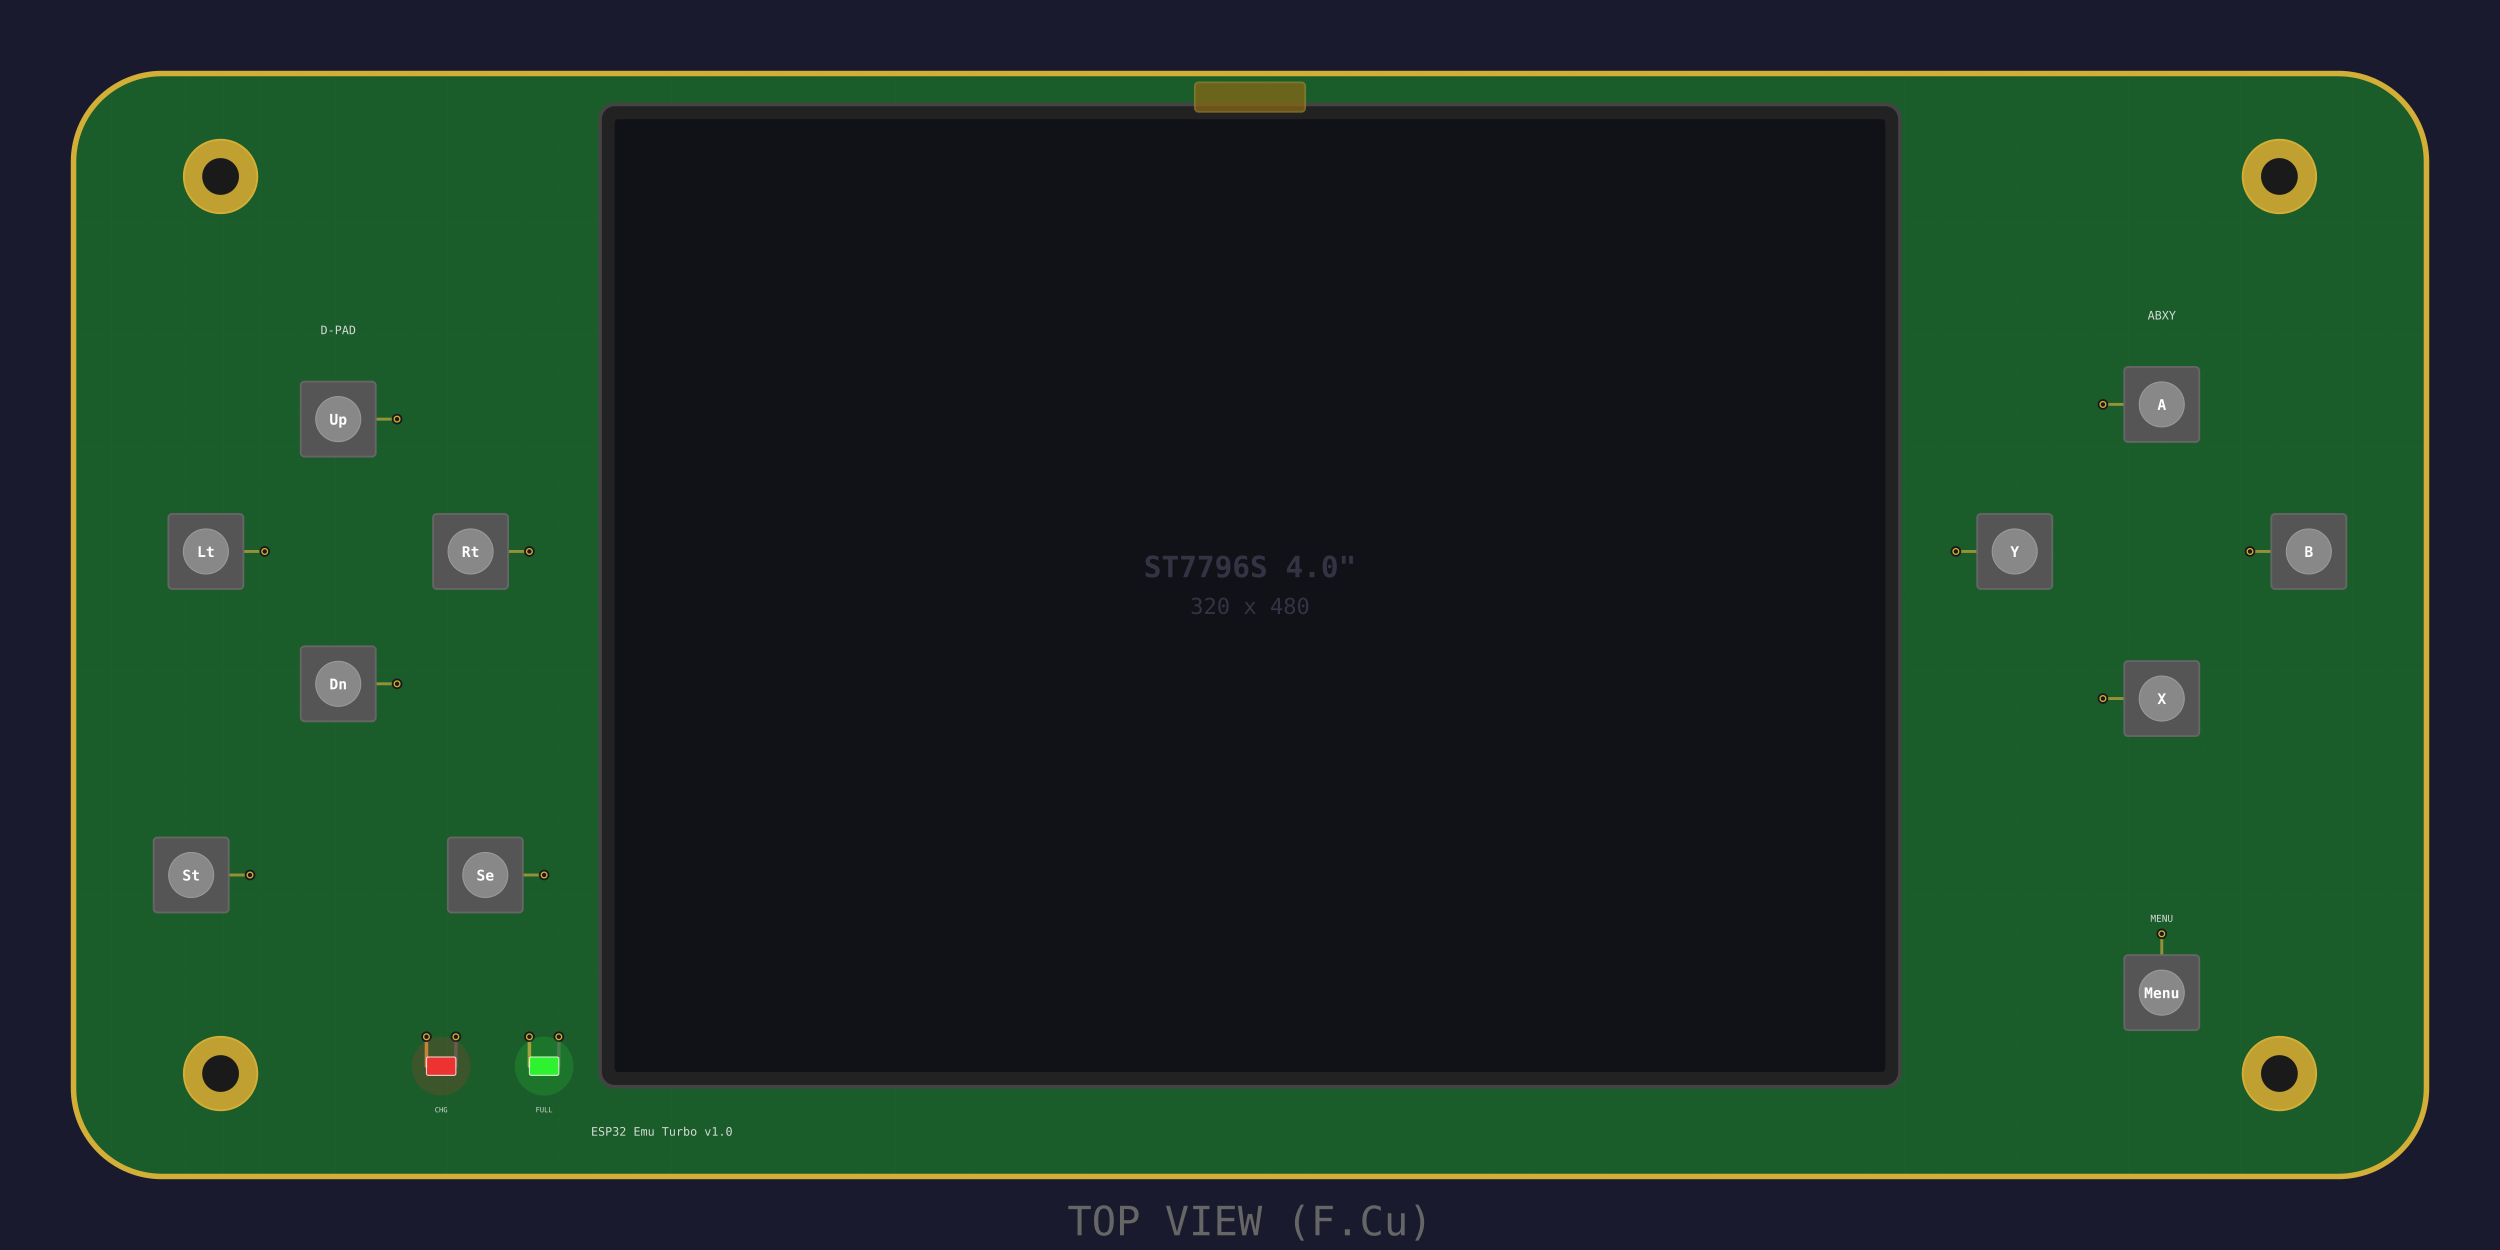
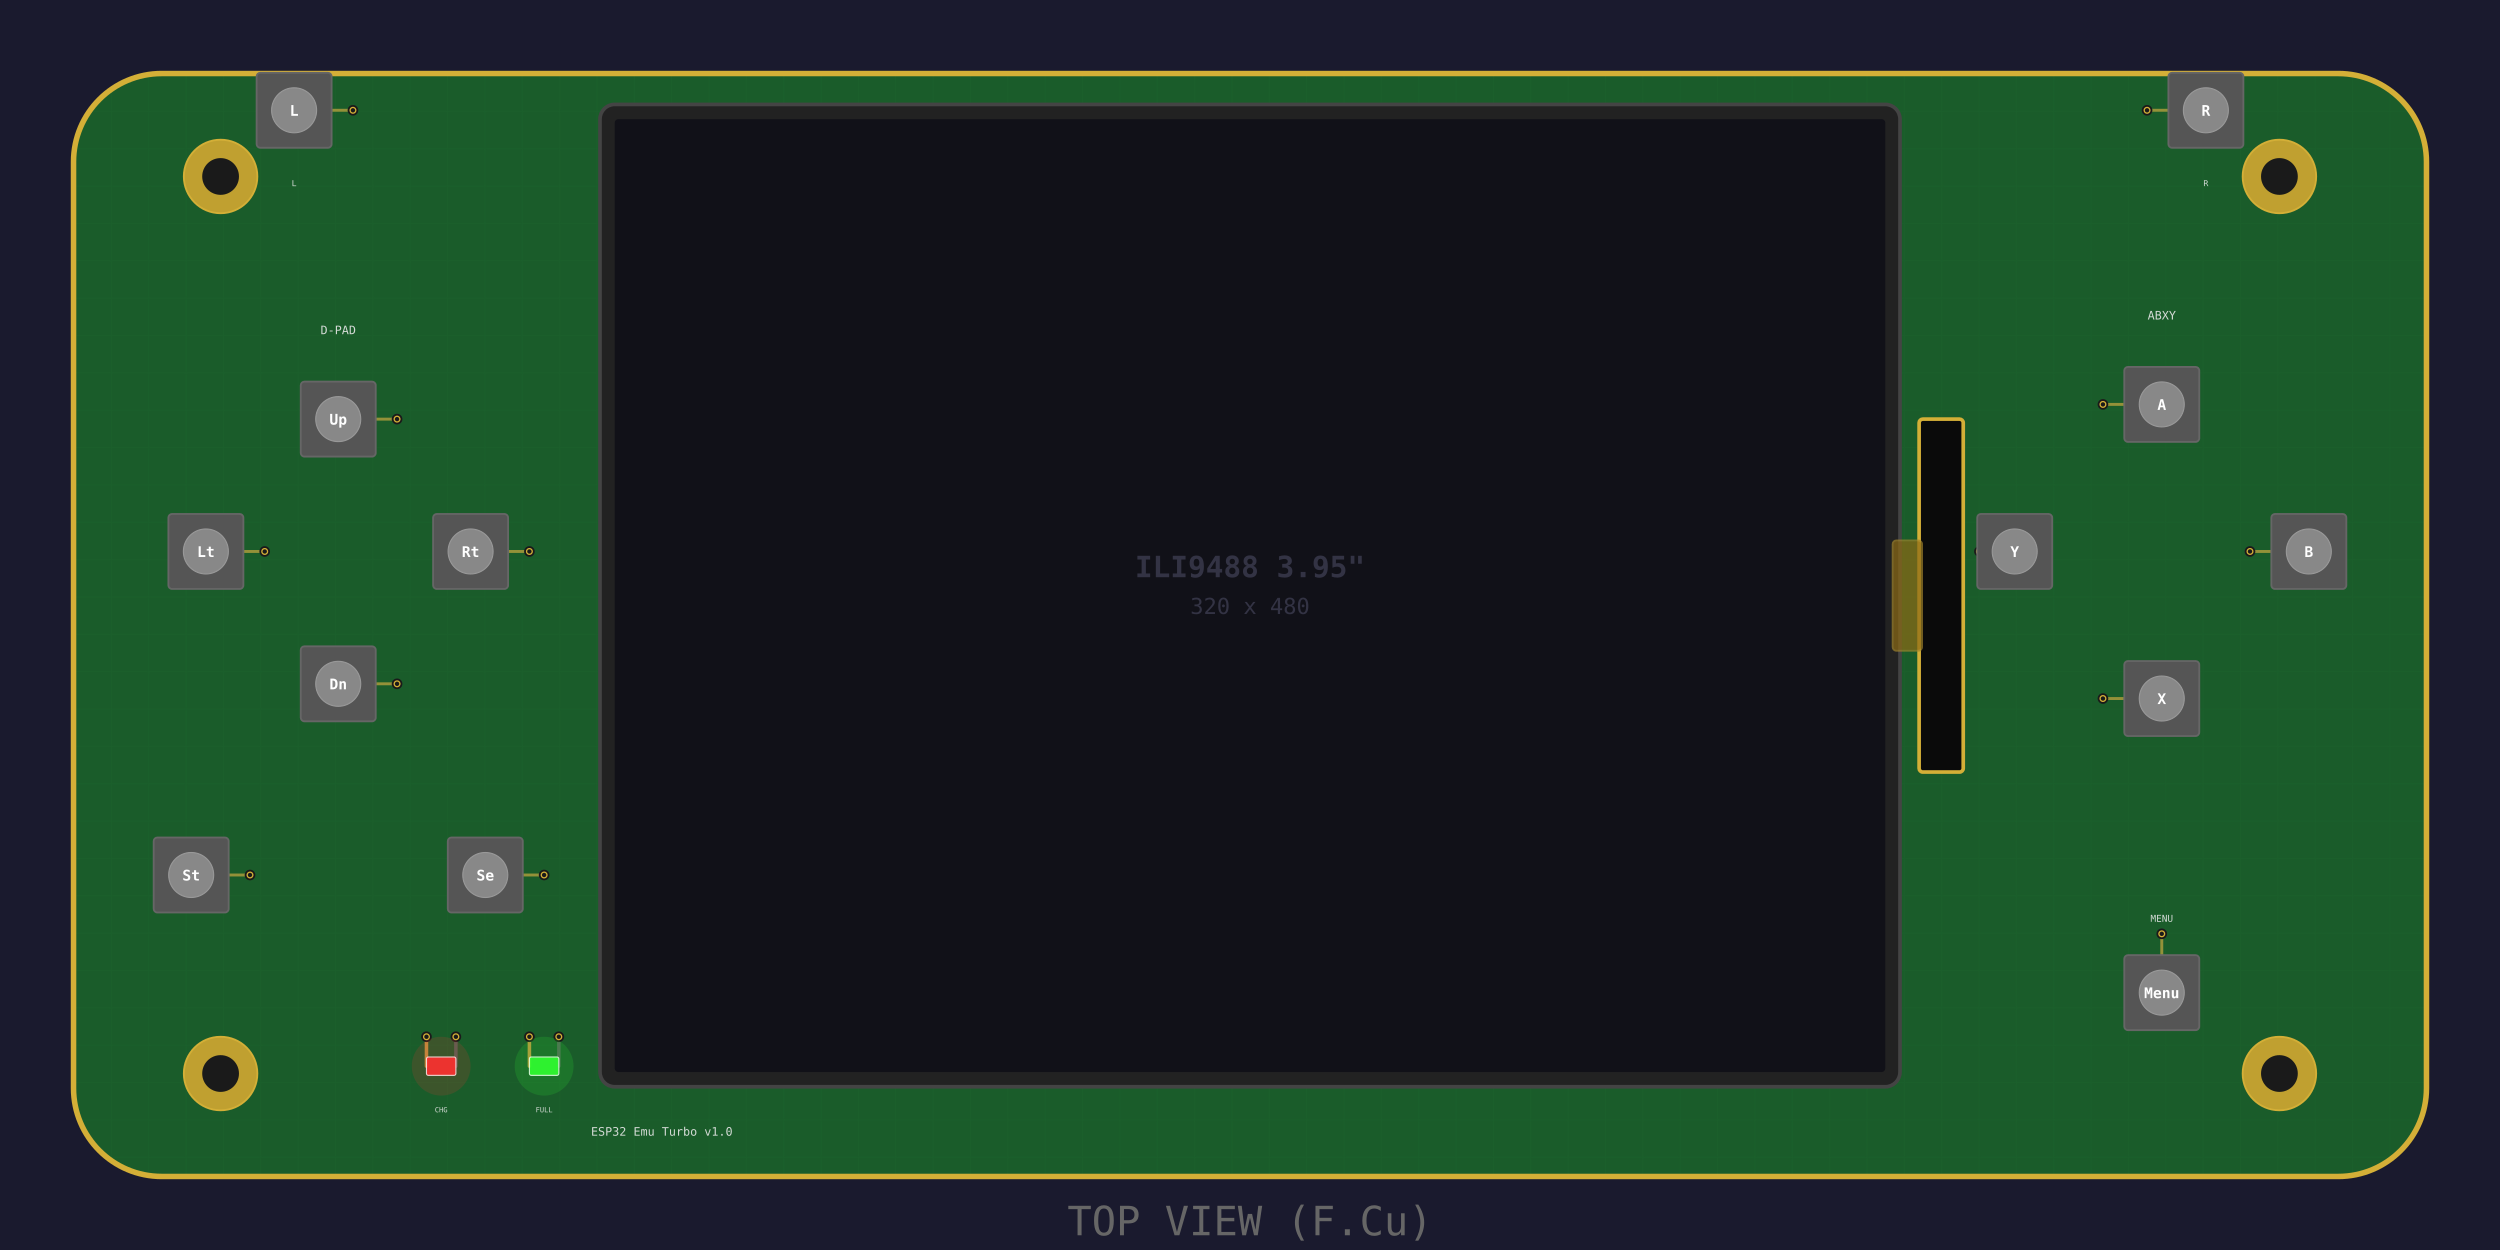
<svg xmlns="http://www.w3.org/2000/svg" viewBox="0 0 680.0 340.0" width="680.0" height="340.0">
  <defs>
    <filter id="shadow" x="-5%" y="-5%" width="115%" height="115%">
      <feDropShadow dx="3" dy="3" stdDeviation="4" flood-color="rgba(0,0,0,0.3)" />
    </filter>
    <pattern id="grid" width="10.16" height="10.16" patternUnits="userSpaceOnUse" patternTransform="translate(20,20)">
      <rect width="10.16" height="10.16" fill="none" />
      <path d="M 10.16 0 L 0 0 0 10.16" fill="none" stroke="#1f6b31" stroke-width="0.3" opacity="0.3" />
    </pattern>
  </defs>
  <rect width="680.0" height="340.0" fill="#1a1a2e" />
  <clipPath id="board-clip">
    <path d="M 44.0,20.0 L 636.0,20.0 A 24.0,24.0 0 0 1 660.0,44.0 L 660.0,296.0 A 24.0,24.0 0 0 1 636.0,320.0 L 44.0,320.0 A 24.0,24.0 0 0 1 20.0,296.0 L 20.0,44.0 A 24.0,24.0 0 0 1 44.0,20.0 Z" />
  </clipPath>
  <path d="M 44.0,20.0 L 636.0,20.0 A 24.0,24.0 0 0 1 660.0,44.0 L 660.0,296.0 A 24.0,24.0 0 0 1 636.0,320.0 L 44.0,320.0 A 24.0,24.0 0 0 1 20.0,296.0 L 20.0,44.0 A 24.0,24.0 0 0 1 44.0,20.0 Z" fill="none" filter="url(#shadow)" />
  <path d="M 44.0,20.0 L 636.0,20.0 A 24.0,24.0 0 0 1 660.0,44.0 L 660.0,296.0 A 24.0,24.0 0 0 1 636.0,320.0 L 44.0,320.0 A 24.0,24.0 0 0 1 20.0,296.0 L 20.0,44.0 A 24.0,24.0 0 0 1 44.0,20.0 Z" fill="#1a5c2a" />
  <path d="M 44.0,20.0 L 636.0,20.0 A 24.0,24.0 0 0 1 660.0,44.0 L 660.0,296.0 A 24.0,24.0 0 0 1 636.0,320.0 L 44.0,320.0 A 24.0,24.0 0 0 1 20.0,296.0 L 20.0,44.0 A 24.0,24.0 0 0 1 44.0,20.0 Z" fill="url(#grid)" clip-path="url(#board-clip)" />
  <path d="M 44.0,20.0 L 636.0,20.0 A 24.0,24.0 0 0 1 660.0,44.0 L 660.0,296.0 A 24.0,24.0 0 0 1 636.0,320.0 L 44.0,320.0 A 24.0,24.0 0 0 1 20.0,296.0 L 20.0,44.0 A 24.0,24.0 0 0 1 44.0,20.0 Z" fill="none" stroke="#d4af37" stroke-width="1.5" />
  <text x="340.0" y="336.0" text-anchor="middle" font-family="monospace" font-size="11" fill="#666">TOP VIEW (F.Cu)</text>
+   <rect x="522.0" y="114.0" width="12.0" height="96.0" rx="1" fill="#0a0a0a" stroke="#d4af37" stroke-width="1" />
  <circle cx="60.0" cy="48.0" r="10.0" fill="#c0a030" stroke="#d4af37" stroke-width="0.5" />
  <circle cx="60.0" cy="48.0" r="5.0" fill="#1a1a1a" />
  <circle cx="620.0" cy="48.0" r="10.0" fill="#c0a030" stroke="#d4af37" stroke-width="0.5" />
  <circle cx="620.0" cy="48.0" r="5.0" fill="#1a1a1a" />
  <circle cx="60.0" cy="292.0" r="10.0" fill="#c0a030" stroke="#d4af37" stroke-width="0.5" />
  <circle cx="60.0" cy="292.0" r="5.0" fill="#1a1a1a" />
  <circle cx="620.0" cy="292.0" r="10.0" fill="#c0a030" stroke="#d4af37" stroke-width="0.5" />
  <circle cx="620.0" cy="292.0" r="5.0" fill="#1a1a1a" />
  <circle cx="240.0" cy="170.0" r="10.0" fill="#c0a030" stroke="#d4af37" stroke-width="0.5" />
  <circle cx="240.0" cy="170.0" r="5.0" fill="#1a1a1a" />
  <circle cx="440.0" cy="170.0" r="10.0" fill="#c0a030" stroke="#d4af37" stroke-width="0.5" />
  <circle cx="440.0" cy="170.0" r="5.0" fill="#1a1a1a" />
  <rect x="163.2" y="28.4" width="353.6" height="267.2" rx="4" fill="#222222" stroke="#444" stroke-width="1" />
  <rect x="167.2" y="32.4" width="345.6" height="259.2" rx="1" fill="#111118" />
-   <text x="340.0" y="157.0" text-anchor="middle" font-family="monospace" font-size="8" fill="#334" font-weight="bold">ST7796S 4.0"</text>
+   <text x="340.0" y="157.0" text-anchor="middle" font-family="monospace" font-size="8" fill="#334" font-weight="bold">ILI9488 3.95"</text>
  <text x="340.0" y="167.0" text-anchor="middle" font-family="monospace" font-size="6" fill="#334">320 x 480</text>
-   <rect x="325.0" y="22.4" width="30" height="8" rx="1" fill="#8b6914" stroke="#a0832a" stroke-width="0.5" opacity="0.7" />
+   <rect x="514.8" y="147.0" width="8" height="30" rx="1" fill="#8b6914" stroke="#a0832a" stroke-width="0.5" opacity="0.7" />
  <line x1="92.0" y1="114.0" x2="108.0" y2="114.0" stroke="#c8a83e" stroke-width="0.8" stroke-linecap="round" opacity="0.7" />
  <line x1="92.0" y1="186.0" x2="108.0" y2="186.0" stroke="#c8a83e" stroke-width="0.8" stroke-linecap="round" opacity="0.7" />
  <line x1="56.0" y1="150.0" x2="72.0" y2="150.0" stroke="#c8a83e" stroke-width="0.8" stroke-linecap="round" opacity="0.7" />
  <line x1="128.0" y1="150.0" x2="144.0" y2="150.0" stroke="#c8a83e" stroke-width="0.8" stroke-linecap="round" opacity="0.7" />
  <line x1="588.0" y1="110.0" x2="572.0" y2="110.0" stroke="#c8a83e" stroke-width="0.8" stroke-linecap="round" opacity="0.7" />
  <line x1="628.0" y1="150.0" x2="612.0" y2="150.0" stroke="#c8a83e" stroke-width="0.8" stroke-linecap="round" opacity="0.7" />
  <line x1="588.0" y1="190.0" x2="572.0" y2="190.0" stroke="#c8a83e" stroke-width="0.8" stroke-linecap="round" opacity="0.7" />
-   <line x1="548.0" y1="150.0" x2="532.0" y2="150.0" stroke="#c8a83e" stroke-width="0.8" stroke-linecap="round" opacity="0.7" />
+   <line x1="548.0" y1="150.0" x2="538.4" y2="150.0" stroke="#c8a83e" stroke-width="0.8" stroke-linecap="round" opacity="0.7" />
  <line x1="52.0" y1="238.0" x2="68.0" y2="238.0" stroke="#c8a83e" stroke-width="0.8" stroke-linecap="round" opacity="0.7" />
  <line x1="132.0" y1="238.0" x2="148.0" y2="238.0" stroke="#c8a83e" stroke-width="0.8" stroke-linecap="round" opacity="0.7" />
  <line x1="588.0" y1="270.0" x2="588.0" y2="254.0" stroke="#c8a83e" stroke-width="0.8" stroke-linecap="round" opacity="0.7" />
+   <line x1="80.0" y1="30.0" x2="96.0" y2="30.0" stroke="#c8a83e" stroke-width="0.8" stroke-linecap="round" opacity="0.7" />
+   <line x1="600.0" y1="30.0" x2="584.0" y2="30.0" stroke="#c8a83e" stroke-width="0.8" stroke-linecap="round" opacity="0.7" />
  <line x1="116.0" y1="290.0" x2="116.0" y2="282.0" stroke="#ffaa44" stroke-width="0.96" stroke-linecap="round" opacity="0.7" />
  <line x1="124.0" y1="290.0" x2="124.0" y2="282.0" stroke="#666666" stroke-width="0.96" stroke-linecap="round" opacity="0.7" />
  <line x1="144.0" y1="290.0" x2="144.0" y2="282.0" stroke="#ffaa44" stroke-width="0.96" stroke-linecap="round" opacity="0.7" />
  <line x1="152.0" y1="290.0" x2="152.0" y2="282.0" stroke="#666666" stroke-width="0.96" stroke-linecap="round" opacity="0.7" />
  <circle cx="108.0" cy="114.0" r="1.2" fill="#d4af37" stroke="#1a1a1a" stroke-width="0.5" />
  <circle cx="108.0" cy="114.0" r="0.6" fill="#1a1a1a" />
  <circle cx="108.0" cy="186.0" r="1.2" fill="#d4af37" stroke="#1a1a1a" stroke-width="0.5" />
  <circle cx="108.0" cy="186.0" r="0.6" fill="#1a1a1a" />
  <circle cx="72.0" cy="150.0" r="1.2" fill="#d4af37" stroke="#1a1a1a" stroke-width="0.5" />
  <circle cx="72.0" cy="150.0" r="0.6" fill="#1a1a1a" />
  <circle cx="144.0" cy="150.0" r="1.2" fill="#d4af37" stroke="#1a1a1a" stroke-width="0.5" />
  <circle cx="144.0" cy="150.0" r="0.6" fill="#1a1a1a" />
  <circle cx="572.0" cy="110.0" r="1.2" fill="#d4af37" stroke="#1a1a1a" stroke-width="0.5" />
  <circle cx="572.0" cy="110.0" r="0.6" fill="#1a1a1a" />
  <circle cx="612.0" cy="150.0" r="1.2" fill="#d4af37" stroke="#1a1a1a" stroke-width="0.5" />
  <circle cx="612.0" cy="150.0" r="0.6" fill="#1a1a1a" />
  <circle cx="572.0" cy="190.0" r="1.2" fill="#d4af37" stroke="#1a1a1a" stroke-width="0.5" />
  <circle cx="572.0" cy="190.0" r="0.6" fill="#1a1a1a" />
-   <circle cx="532.0" cy="150.0" r="1.2" fill="#d4af37" stroke="#1a1a1a" stroke-width="0.5" />
-   <circle cx="532.0" cy="150.0" r="0.6" fill="#1a1a1a" />
+   <circle cx="538.4" cy="150.0" r="1.2" fill="#d4af37" stroke="#1a1a1a" stroke-width="0.5" />
+   <circle cx="538.4" cy="150.0" r="0.6" fill="#1a1a1a" />
  <circle cx="68.0" cy="238.0" r="1.2" fill="#d4af37" stroke="#1a1a1a" stroke-width="0.5" />
  <circle cx="68.0" cy="238.0" r="0.6" fill="#1a1a1a" />
  <circle cx="148.0" cy="238.0" r="1.2" fill="#d4af37" stroke="#1a1a1a" stroke-width="0.5" />
  <circle cx="148.0" cy="238.0" r="0.6" fill="#1a1a1a" />
  <circle cx="588.0" cy="254.0" r="1.2" fill="#d4af37" stroke="#1a1a1a" stroke-width="0.5" />
  <circle cx="588.0" cy="254.0" r="0.6" fill="#1a1a1a" />
+   <circle cx="96.0" cy="30.0" r="1.2" fill="#d4af37" stroke="#1a1a1a" stroke-width="0.5" />
+   <circle cx="96.0" cy="30.0" r="0.6" fill="#1a1a1a" />
+   <circle cx="584.0" cy="30.0" r="1.2" fill="#d4af37" stroke="#1a1a1a" stroke-width="0.5" />
+   <circle cx="584.0" cy="30.0" r="0.6" fill="#1a1a1a" />
  <circle cx="116.0" cy="282.0" r="1.2" fill="#d4af37" stroke="#1a1a1a" stroke-width="0.5" />
  <circle cx="116.0" cy="282.0" r="0.6" fill="#1a1a1a" />
  <circle cx="124.0" cy="282.0" r="1.2" fill="#d4af37" stroke="#1a1a1a" stroke-width="0.5" />
  <circle cx="124.0" cy="282.0" r="0.6" fill="#1a1a1a" />
  <circle cx="144.0" cy="282.0" r="1.2" fill="#d4af37" stroke="#1a1a1a" stroke-width="0.5" />
  <circle cx="144.0" cy="282.0" r="0.6" fill="#1a1a1a" />
  <circle cx="152.0" cy="282.0" r="1.2" fill="#d4af37" stroke="#1a1a1a" stroke-width="0.5" />
  <circle cx="152.0" cy="282.0" r="0.6" fill="#1a1a1a" />
  <rect x="81.8" y="103.8" width="20.4" height="20.4" rx="1" fill="#555555" stroke="#666" stroke-width="0.5" />
  <circle cx="92.0" cy="114.0" r="6.12" fill="#888888" stroke="#999" stroke-width="0.3" />
  <text x="92.0" y="115.5" text-anchor="middle" font-family="monospace" font-size="4" fill="#ffffff" font-weight="bold">Up</text>
  <rect x="81.8" y="175.8" width="20.4" height="20.4" rx="1" fill="#555555" stroke="#666" stroke-width="0.5" />
  <circle cx="92.0" cy="186.0" r="6.12" fill="#888888" stroke="#999" stroke-width="0.3" />
  <text x="92.0" y="187.5" text-anchor="middle" font-family="monospace" font-size="4" fill="#ffffff" font-weight="bold">Dn</text>
  <rect x="45.8" y="139.8" width="20.4" height="20.4" rx="1" fill="#555555" stroke="#666" stroke-width="0.5" />
  <circle cx="56.0" cy="150.0" r="6.12" fill="#888888" stroke="#999" stroke-width="0.3" />
  <text x="56.0" y="151.5" text-anchor="middle" font-family="monospace" font-size="4" fill="#ffffff" font-weight="bold">Lt</text>
  <rect x="117.8" y="139.8" width="20.4" height="20.4" rx="1" fill="#555555" stroke="#666" stroke-width="0.5" />
  <circle cx="128.0" cy="150.0" r="6.12" fill="#888888" stroke="#999" stroke-width="0.3" />
  <text x="128.0" y="151.5" text-anchor="middle" font-family="monospace" font-size="4" fill="#ffffff" font-weight="bold">Rt</text>
  <rect x="577.8" y="99.8" width="20.4" height="20.4" rx="1" fill="#555555" stroke="#666" stroke-width="0.5" />
  <circle cx="588.0" cy="110.0" r="6.12" fill="#888888" stroke="#999" stroke-width="0.3" />
  <text x="588.0" y="111.5" text-anchor="middle" font-family="monospace" font-size="4" fill="#ffffff" font-weight="bold">A</text>
  <rect x="617.8" y="139.8" width="20.4" height="20.4" rx="1" fill="#555555" stroke="#666" stroke-width="0.5" />
  <circle cx="628.0" cy="150.0" r="6.12" fill="#888888" stroke="#999" stroke-width="0.3" />
  <text x="628.0" y="151.5" text-anchor="middle" font-family="monospace" font-size="4" fill="#ffffff" font-weight="bold">B</text>
  <rect x="577.8" y="179.8" width="20.4" height="20.4" rx="1" fill="#555555" stroke="#666" stroke-width="0.5" />
  <circle cx="588.0" cy="190.0" r="6.12" fill="#888888" stroke="#999" stroke-width="0.3" />
  <text x="588.0" y="191.5" text-anchor="middle" font-family="monospace" font-size="4" fill="#ffffff" font-weight="bold">X</text>
  <rect x="537.8" y="139.8" width="20.4" height="20.4" rx="1" fill="#555555" stroke="#666" stroke-width="0.5" />
  <circle cx="548.0" cy="150.0" r="6.12" fill="#888888" stroke="#999" stroke-width="0.3" />
  <text x="548.0" y="151.5" text-anchor="middle" font-family="monospace" font-size="4" fill="#ffffff" font-weight="bold">Y</text>
  <rect x="41.8" y="227.8" width="20.4" height="20.4" rx="1" fill="#555555" stroke="#666" stroke-width="0.5" />
  <circle cx="52.0" cy="238.0" r="6.12" fill="#888888" stroke="#999" stroke-width="0.3" />
  <text x="52.0" y="239.5" text-anchor="middle" font-family="monospace" font-size="4" fill="#ffffff" font-weight="bold">St</text>
  <rect x="121.8" y="227.8" width="20.4" height="20.4" rx="1" fill="#555555" stroke="#666" stroke-width="0.5" />
  <circle cx="132.0" cy="238.0" r="6.12" fill="#888888" stroke="#999" stroke-width="0.3" />
  <text x="132.0" y="239.5" text-anchor="middle" font-family="monospace" font-size="4" fill="#ffffff" font-weight="bold">Se</text>
+   <rect x="69.8" y="19.8" width="20.4" height="20.4" rx="1" fill="#555555" stroke="#666" stroke-width="0.5" />
+   <circle cx="80.0" cy="30.0" r="6.12" fill="#888888" stroke="#999" stroke-width="0.3" />
+   <text x="80.0" y="31.5" text-anchor="middle" font-family="monospace" font-size="4" fill="#ffffff" font-weight="bold">L</text>
+   <rect x="589.8" y="19.8" width="20.4" height="20.4" rx="1" fill="#555555" stroke="#666" stroke-width="0.5" />
+   <circle cx="600.0" cy="30.0" r="6.12" fill="#888888" stroke="#999" stroke-width="0.3" />
+   <text x="600.0" y="31.5" text-anchor="middle" font-family="monospace" font-size="4" fill="#ffffff" font-weight="bold">R</text>
  <rect x="577.8" y="259.8" width="20.4" height="20.4" rx="1" fill="#555555" stroke="#666" stroke-width="0.5" />
  <circle cx="588.0" cy="270.0" r="6.12" fill="#888888" stroke="#999" stroke-width="0.3" />
  <text x="588.0" y="271.5" text-anchor="middle" font-family="monospace" font-size="4" fill="#ffffff" font-weight="bold">Menu</text>
  <rect x="116.0" y="287.5" width="8.0" height="5.0" rx="0.5" fill="#ff3030" stroke="#fff" stroke-width="0.3" opacity="0.9" />
  <circle cx="120.0" cy="290.0" r="8.0" fill="#ff3030" opacity="0.15" />
  <rect x="144.0" y="287.5" width="8.0" height="5.0" rx="0.5" fill="#30ff30" stroke="#fff" stroke-width="0.3" opacity="0.9" />
  <circle cx="148.0" cy="290.0" r="8.0" fill="#30ff30" opacity="0.15" />
  <text x="92.0" y="90.0" text-anchor="middle" dominant-baseline="middle" font-family="monospace" font-size="3.2" fill="#e8e8e8" opacity="0.9">D-PAD</text>
  <text x="588.0" y="86.0" text-anchor="middle" dominant-baseline="middle" font-family="monospace" font-size="3.2" fill="#e8e8e8" opacity="0.9">ABXY</text>
+   <text x="80.0" y="50.0" text-anchor="middle" dominant-baseline="middle" font-family="monospace" font-size="2.24" fill="#e8e8e8" opacity="0.9">L</text>
+   <text x="600.0" y="50.0" text-anchor="middle" dominant-baseline="middle" font-family="monospace" font-size="2.24" fill="#e8e8e8" opacity="0.9">R</text>
  <text x="588.0" y="250.0" text-anchor="middle" dominant-baseline="middle" font-family="monospace" font-size="2.56" fill="#e8e8e8" opacity="0.9">MENU</text>
  <text x="120.0" y="302.0" text-anchor="middle" dominant-baseline="middle" font-family="monospace" font-size="1.92" fill="#e8e8e8" opacity="0.9">CHG</text>
  <text x="148.0" y="302.0" text-anchor="middle" dominant-baseline="middle" font-family="monospace" font-size="1.92" fill="#e8e8e8" opacity="0.9">FULL</text>
  <text x="180.0" y="308.0" text-anchor="middle" dominant-baseline="middle" font-family="monospace" font-size="3.2" fill="#e8e8e8" opacity="0.9">ESP32 Emu Turbo v1.0</text>
</svg>
